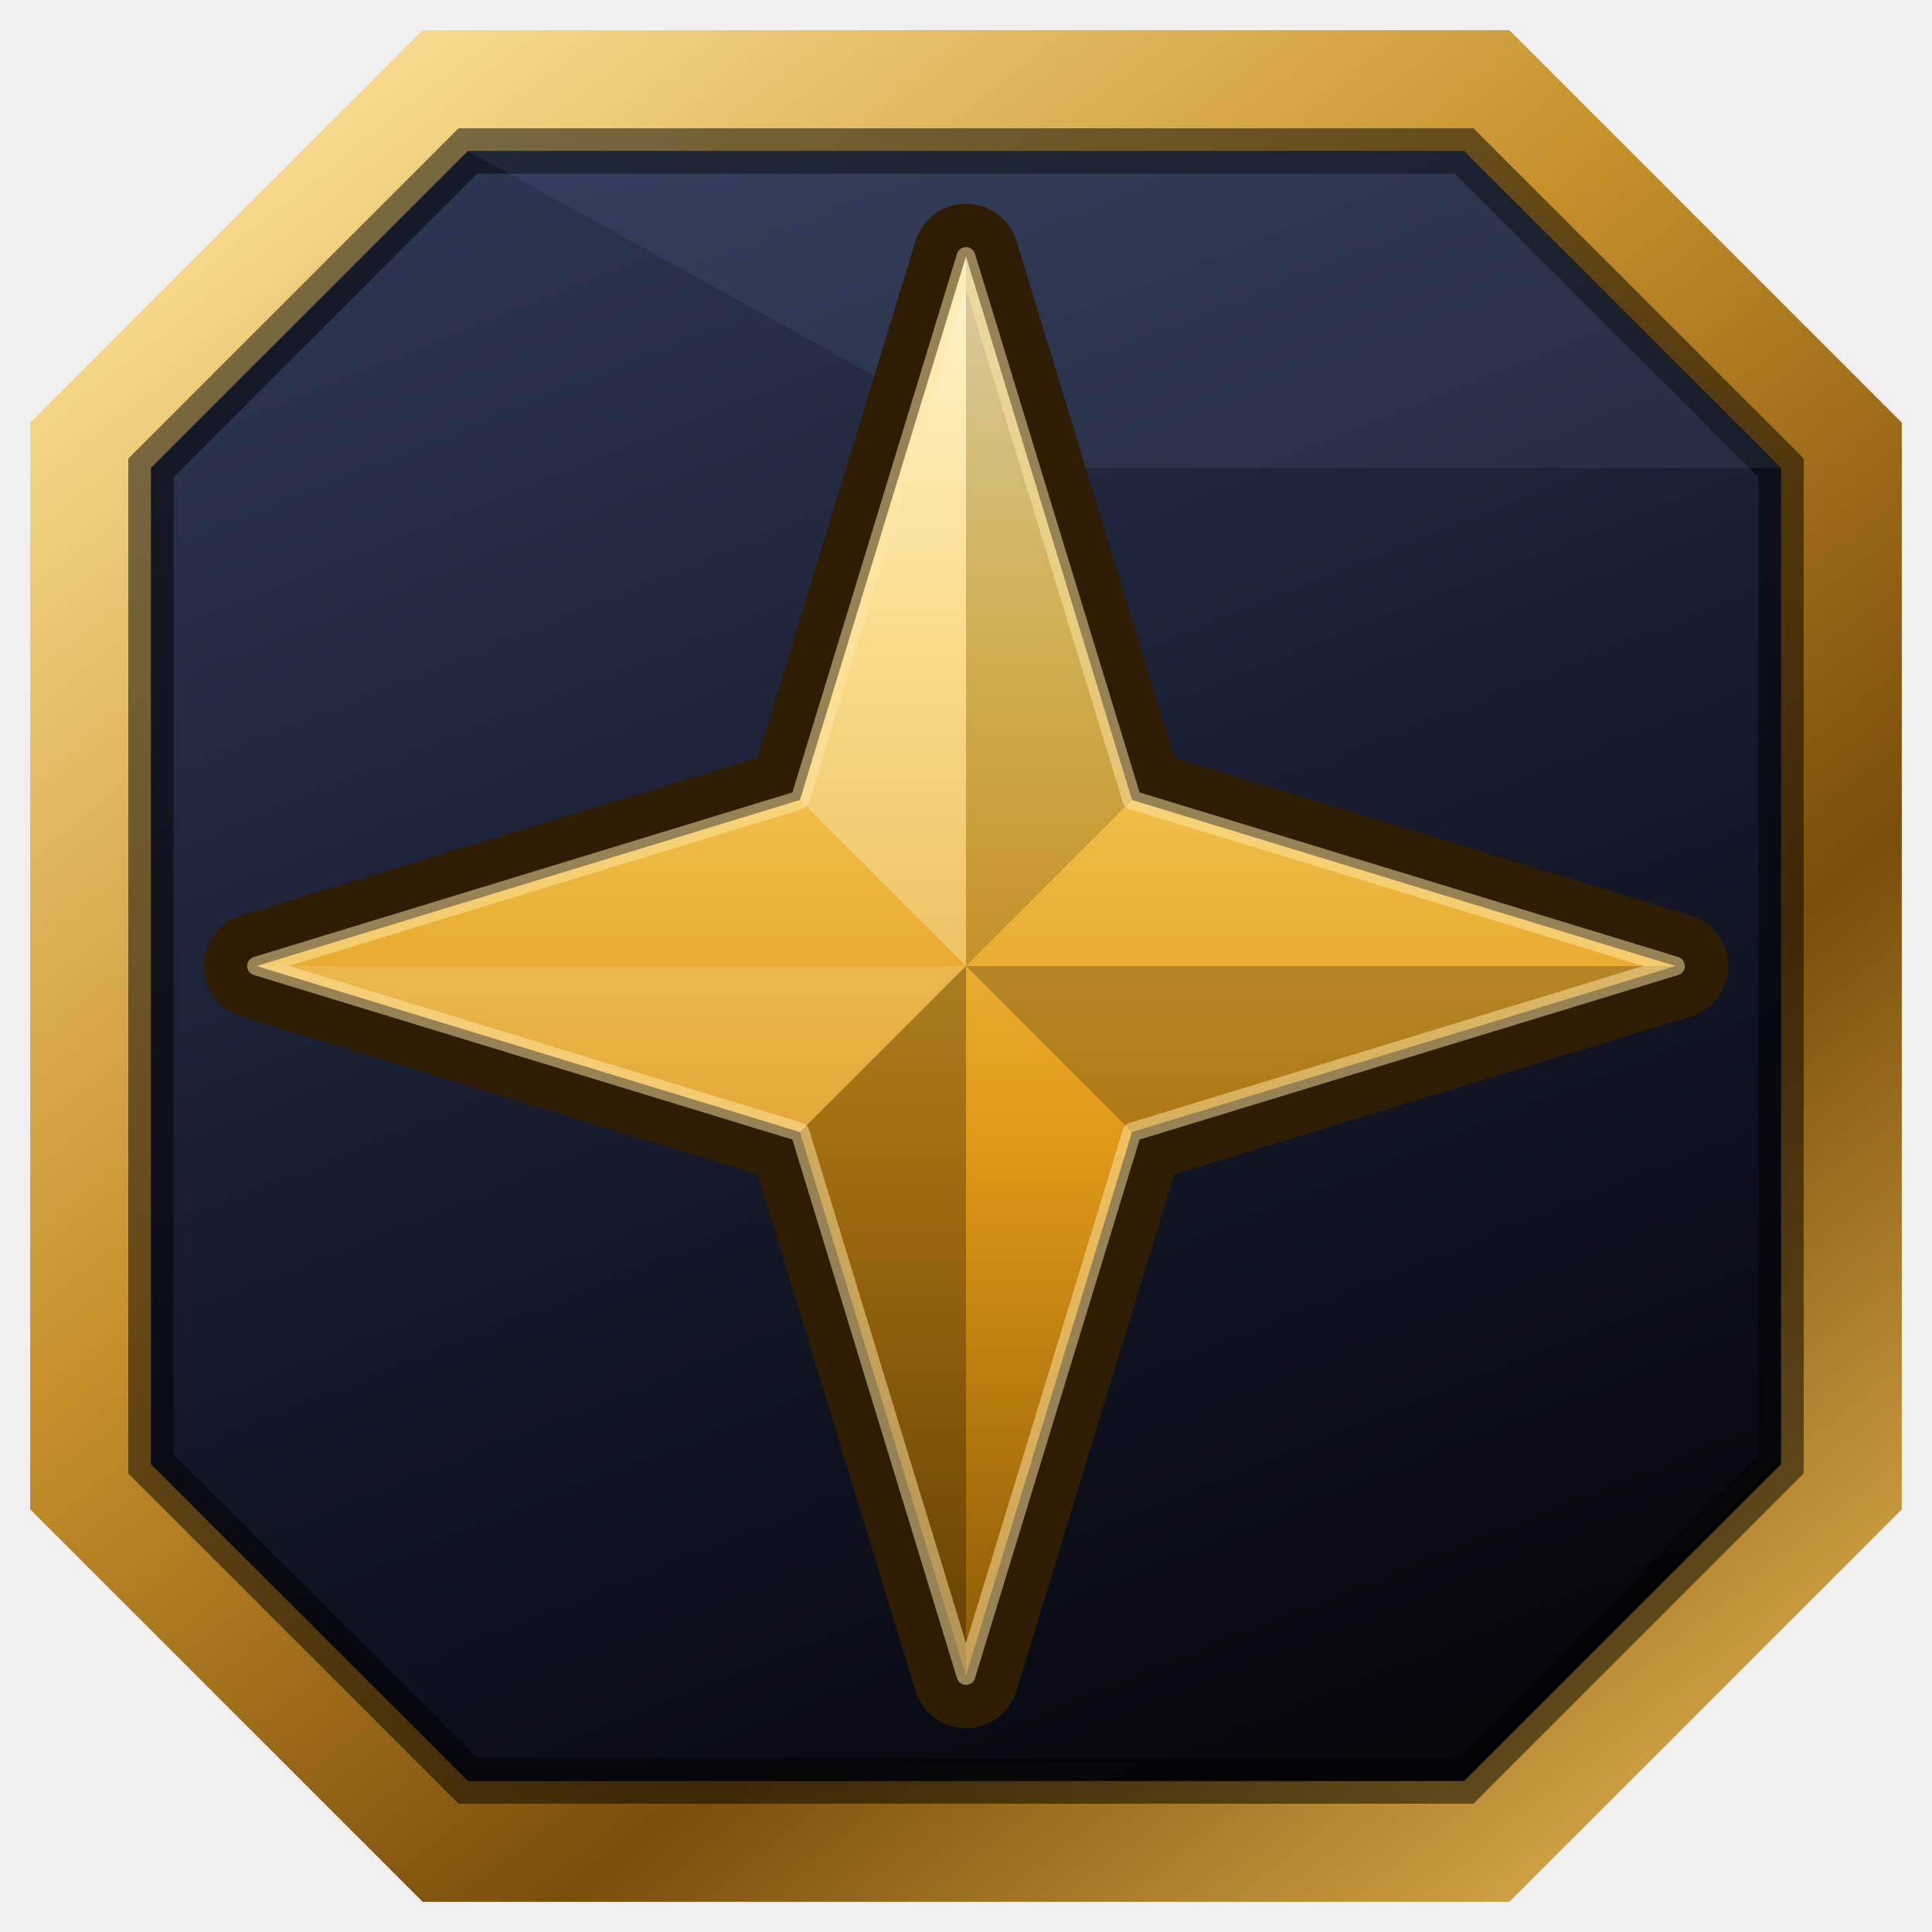
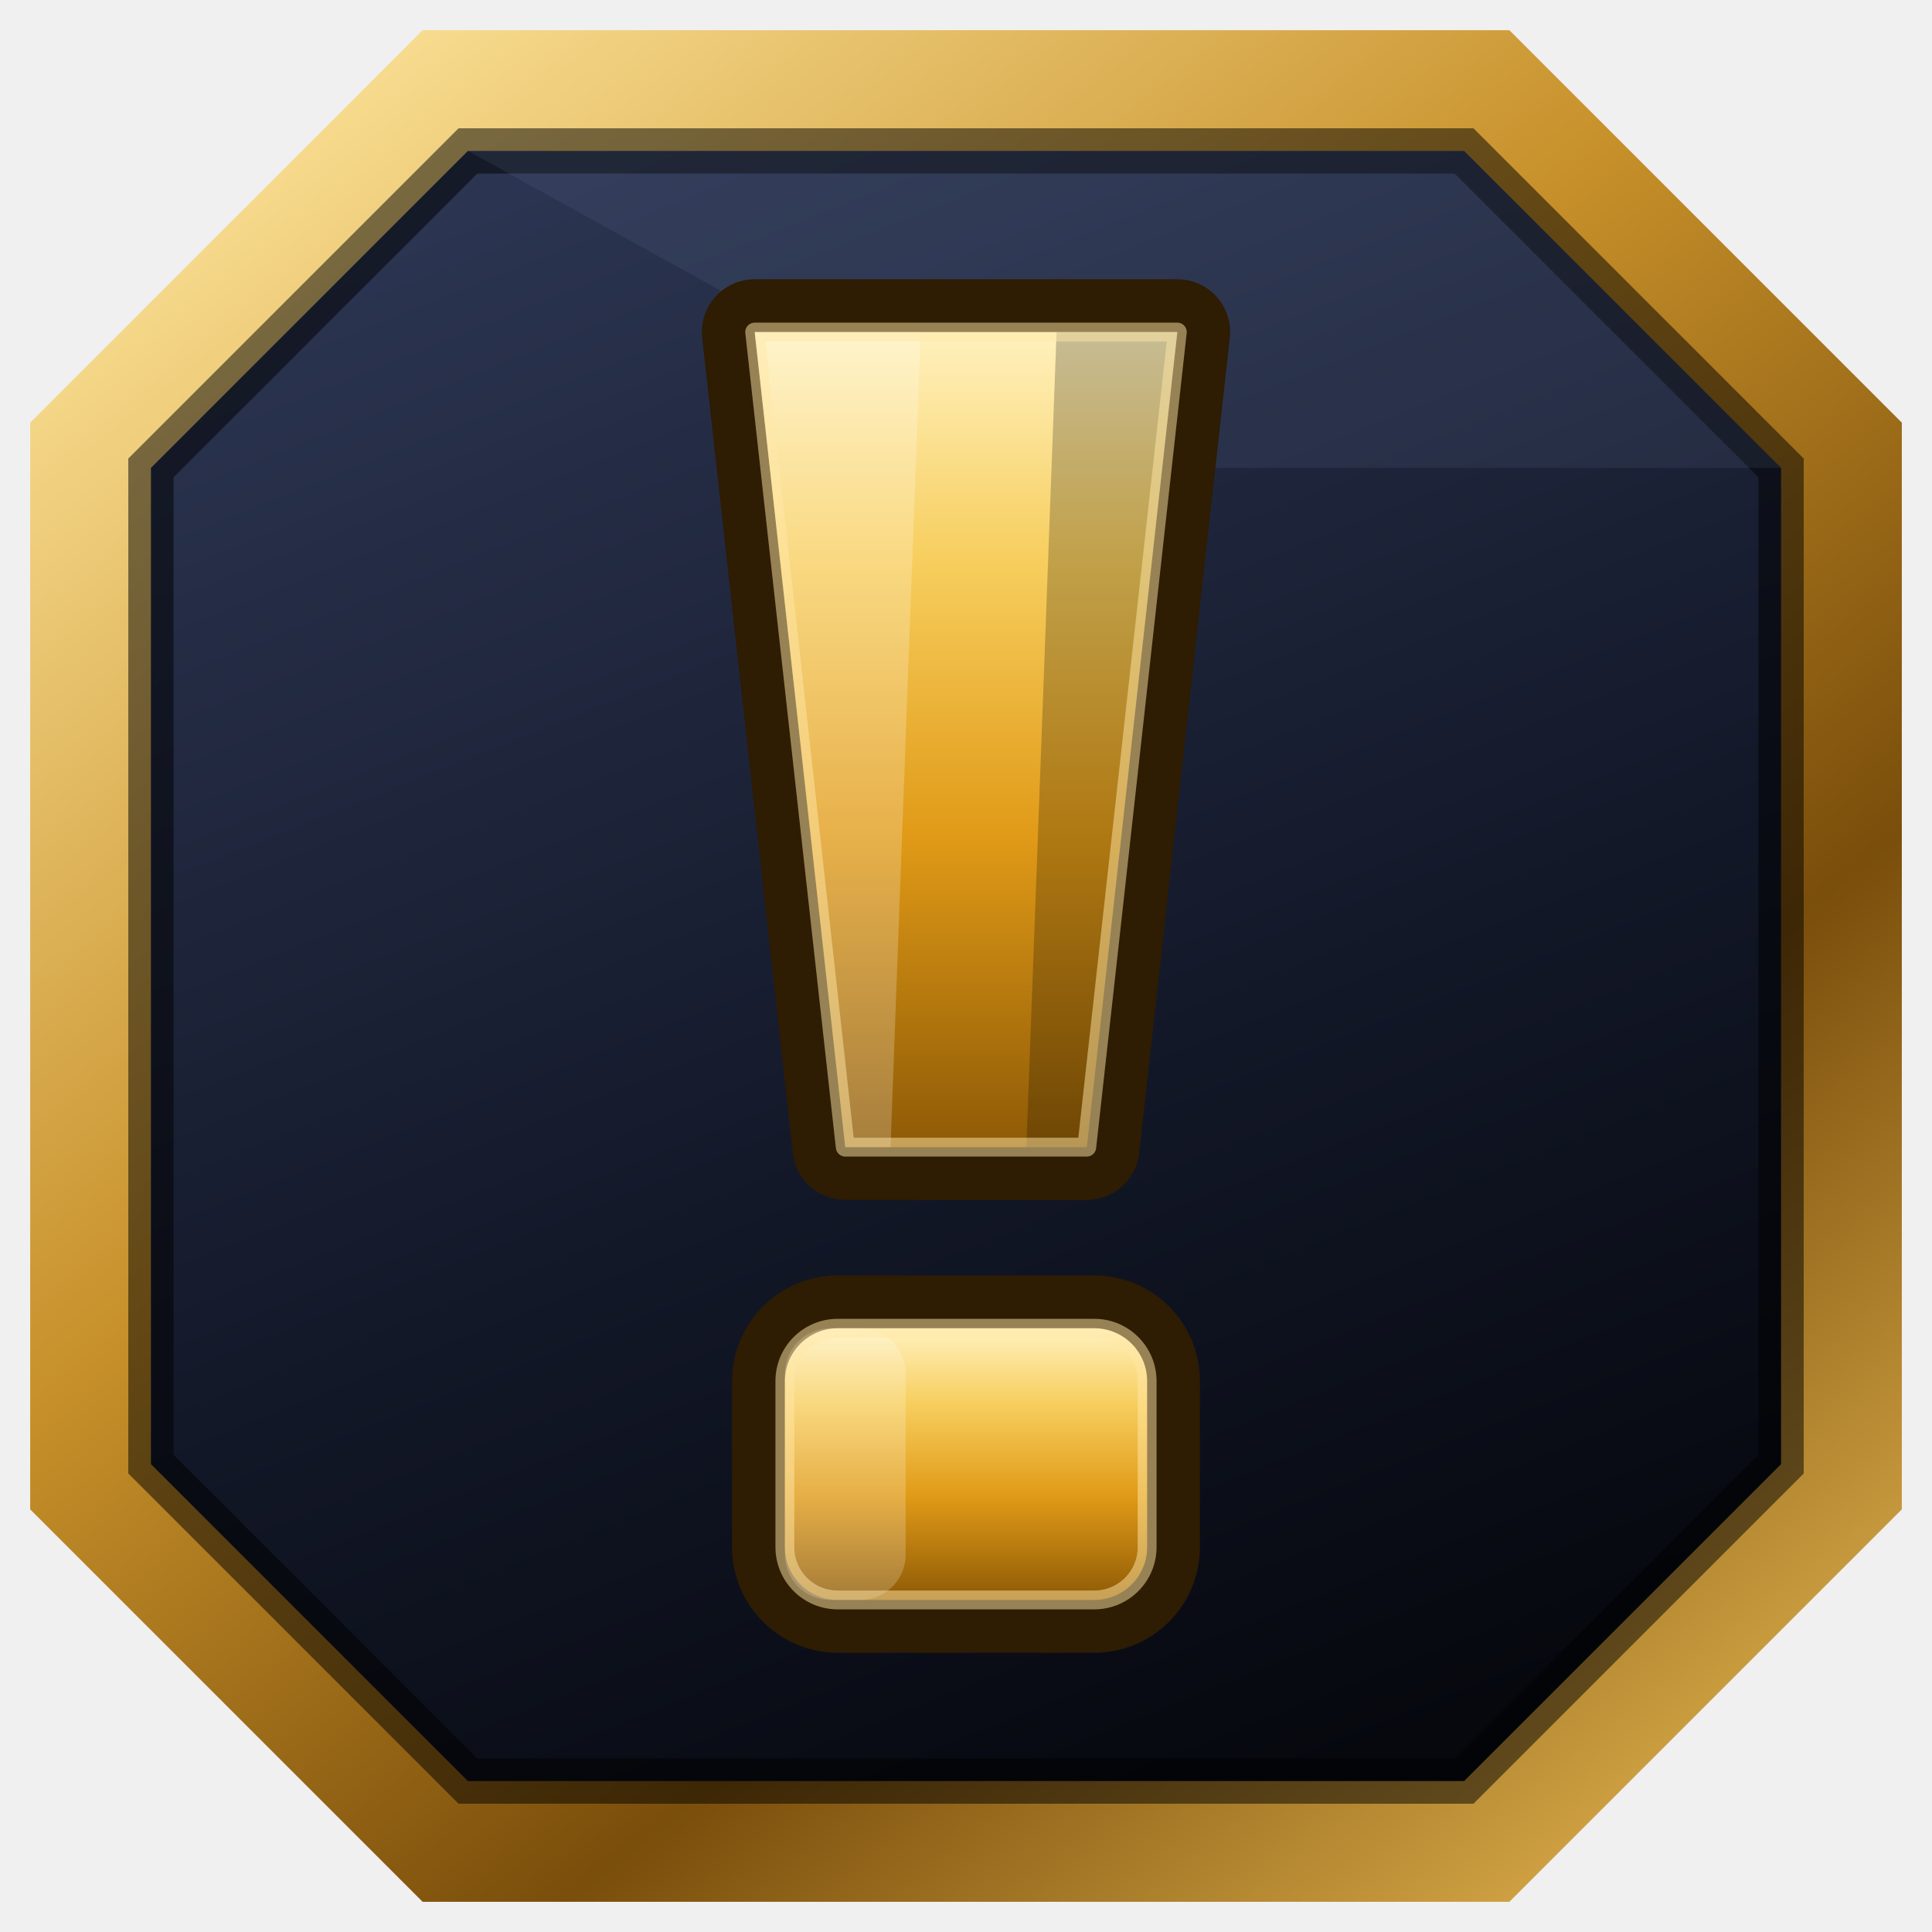
<svg xmlns="http://www.w3.org/2000/svg" width="256" height="256" viewBox="0 0 256 256">
  <defs>
    <linearGradient id="gold" x1="0" y1="0" x2="0" y2="1">
      <stop offset="0" stop-color="#FFF1BE" />
      <stop offset="0.28" stop-color="#F7CE5E" />
      <stop offset="0.62" stop-color="#E09A17" />
      <stop offset="1" stop-color="#8E5A06" />
    </linearGradient>
    <linearGradient id="frame" x1="0.1" y1="0" x2="0.9" y2="1">
      <stop offset="0" stop-color="#FFE79E" />
      <stop offset="0.4" stop-color="#C7902A" />
      <stop offset="0.7" stop-color="#7A4E0B" />
      <stop offset="1" stop-color="#E0B24E" />
    </linearGradient>
    <linearGradient id="field" x1="0.3" y1="0" x2="0.7" y2="1">
      <stop offset="0" stop-color="#2B3450" />
      <stop offset="0.6" stop-color="#121727" />
      <stop offset="1" stop-color="#06080E" />
    </linearGradient>
  </defs>
  <polygon points="56,4 200,4 252,56 252,200 200,252 56,252 4,200 4,56" fill="url(#frame)" />
  <polygon points="62,20 194,20 236,62 236,194 194,236 62,236 20,194 20,62" fill="url(#field)" />
  <polygon points="62,20 194,20 236,62 236,194 194,236 62,236 20,194 20,62" fill="none" stroke="#000" stroke-opacity="0.5" stroke-width="6" />
  <polygon points="62,20 194,20 236,62 138,62 62,20" fill="#8FA6D8" opacity="0.09" />
-   <g id="glyph-zones">
-     <polygon points="128,34 150,106 222,128 150,150 128,222 106,150 34,128 106,106" fill="#2E1C03" stroke="#2E1C03" stroke-width="14" stroke-linejoin="round" />
-     <polygon points="128,34 150,106 222,128 150,150 128,222 106,150 34,128 106,106" fill="url(#gold)" />
-     <polygon points="128,34 128,128 106,106" fill="#FFFFFF" opacity="0.26" />
-     <polygon points="34,128 128,128 106,150" fill="#FFFFFF" opacity="0.14" />
-     <polygon points="128,34 150,106 128,128" fill="#000000" opacity="0.16" />
-     <polygon points="222,128 128,128 150,150" fill="#000000" opacity="0.22" />
-     <polygon points="128,222 128,128 106,150" fill="#000000" opacity="0.28" />
-     <polygon points="128,34 150,106 222,128 150,150 128,222 106,150 34,128 106,106" fill="none" stroke="#FFE9A8" stroke-opacity="0.5" stroke-width="2.5" stroke-linejoin="round" />
+   <g id="glyph-quest">
+     <polygon points="100,44 156,44 144,152 112,152" fill="#2E1C03" stroke="#2E1C03" stroke-width="14" stroke-linejoin="round" />
+     <polygon points="100,44 156,44 144,152 112,152" fill="url(#gold)" />
+     <polygon points="100,44 122,44 118,152 112,152" fill="#FFFFFF" opacity="0.22" />
+     <polygon points="140,44 156,44 144,152 136,152" fill="#000000" opacity="0.22" />
+     <polygon points="100,44 156,44 144,152 112,152" fill="none" stroke="#FFE9A8" stroke-opacity="0.5" stroke-width="2.5" stroke-linejoin="round" />
+     <rect x="104" y="176" width="48" height="36" rx="7" fill="#2E1C03" stroke="#2E1C03" stroke-width="14" stroke-linejoin="round" />
+     <rect x="104" y="176" width="48" height="36" rx="7" fill="url(#gold)" />
+     <rect x="104" y="176" width="16" height="36" rx="6" fill="#FFFFFF" opacity="0.20" />
+     <rect x="104" y="176" width="48" height="36" rx="7" fill="none" stroke="#FFE9A8" stroke-opacity="0.5" stroke-width="2.5" />
  </g>
</svg>
